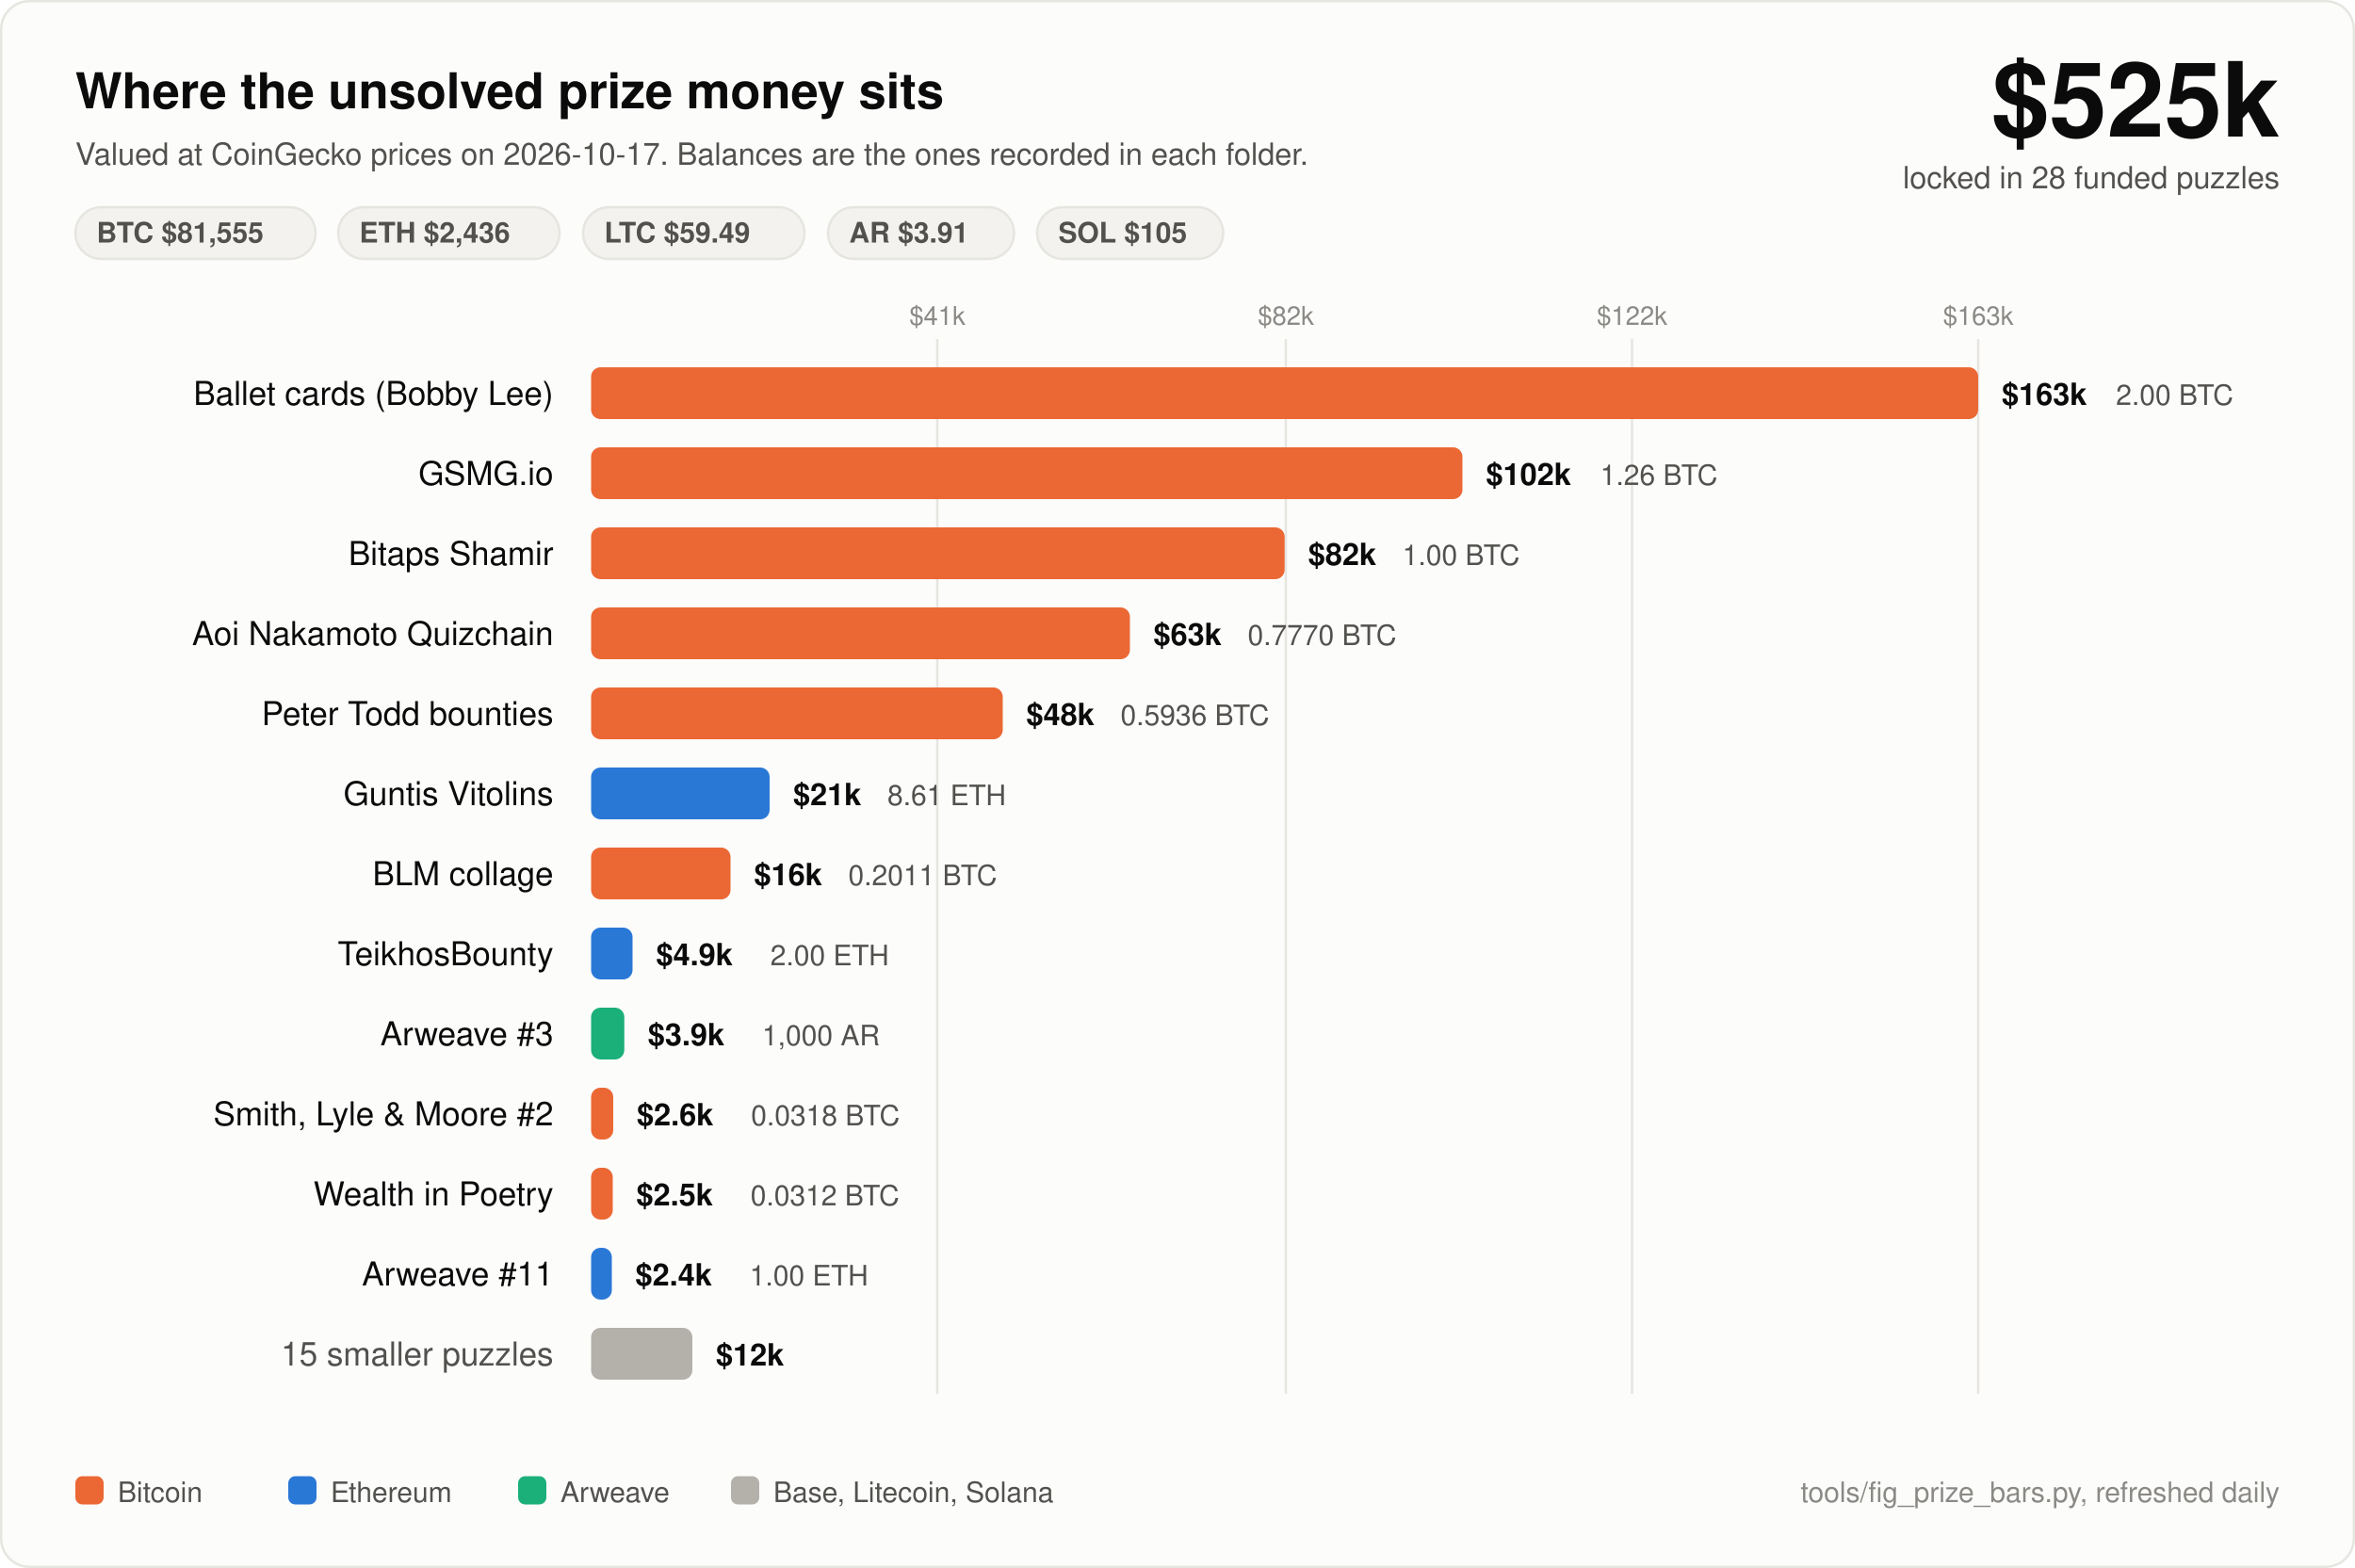
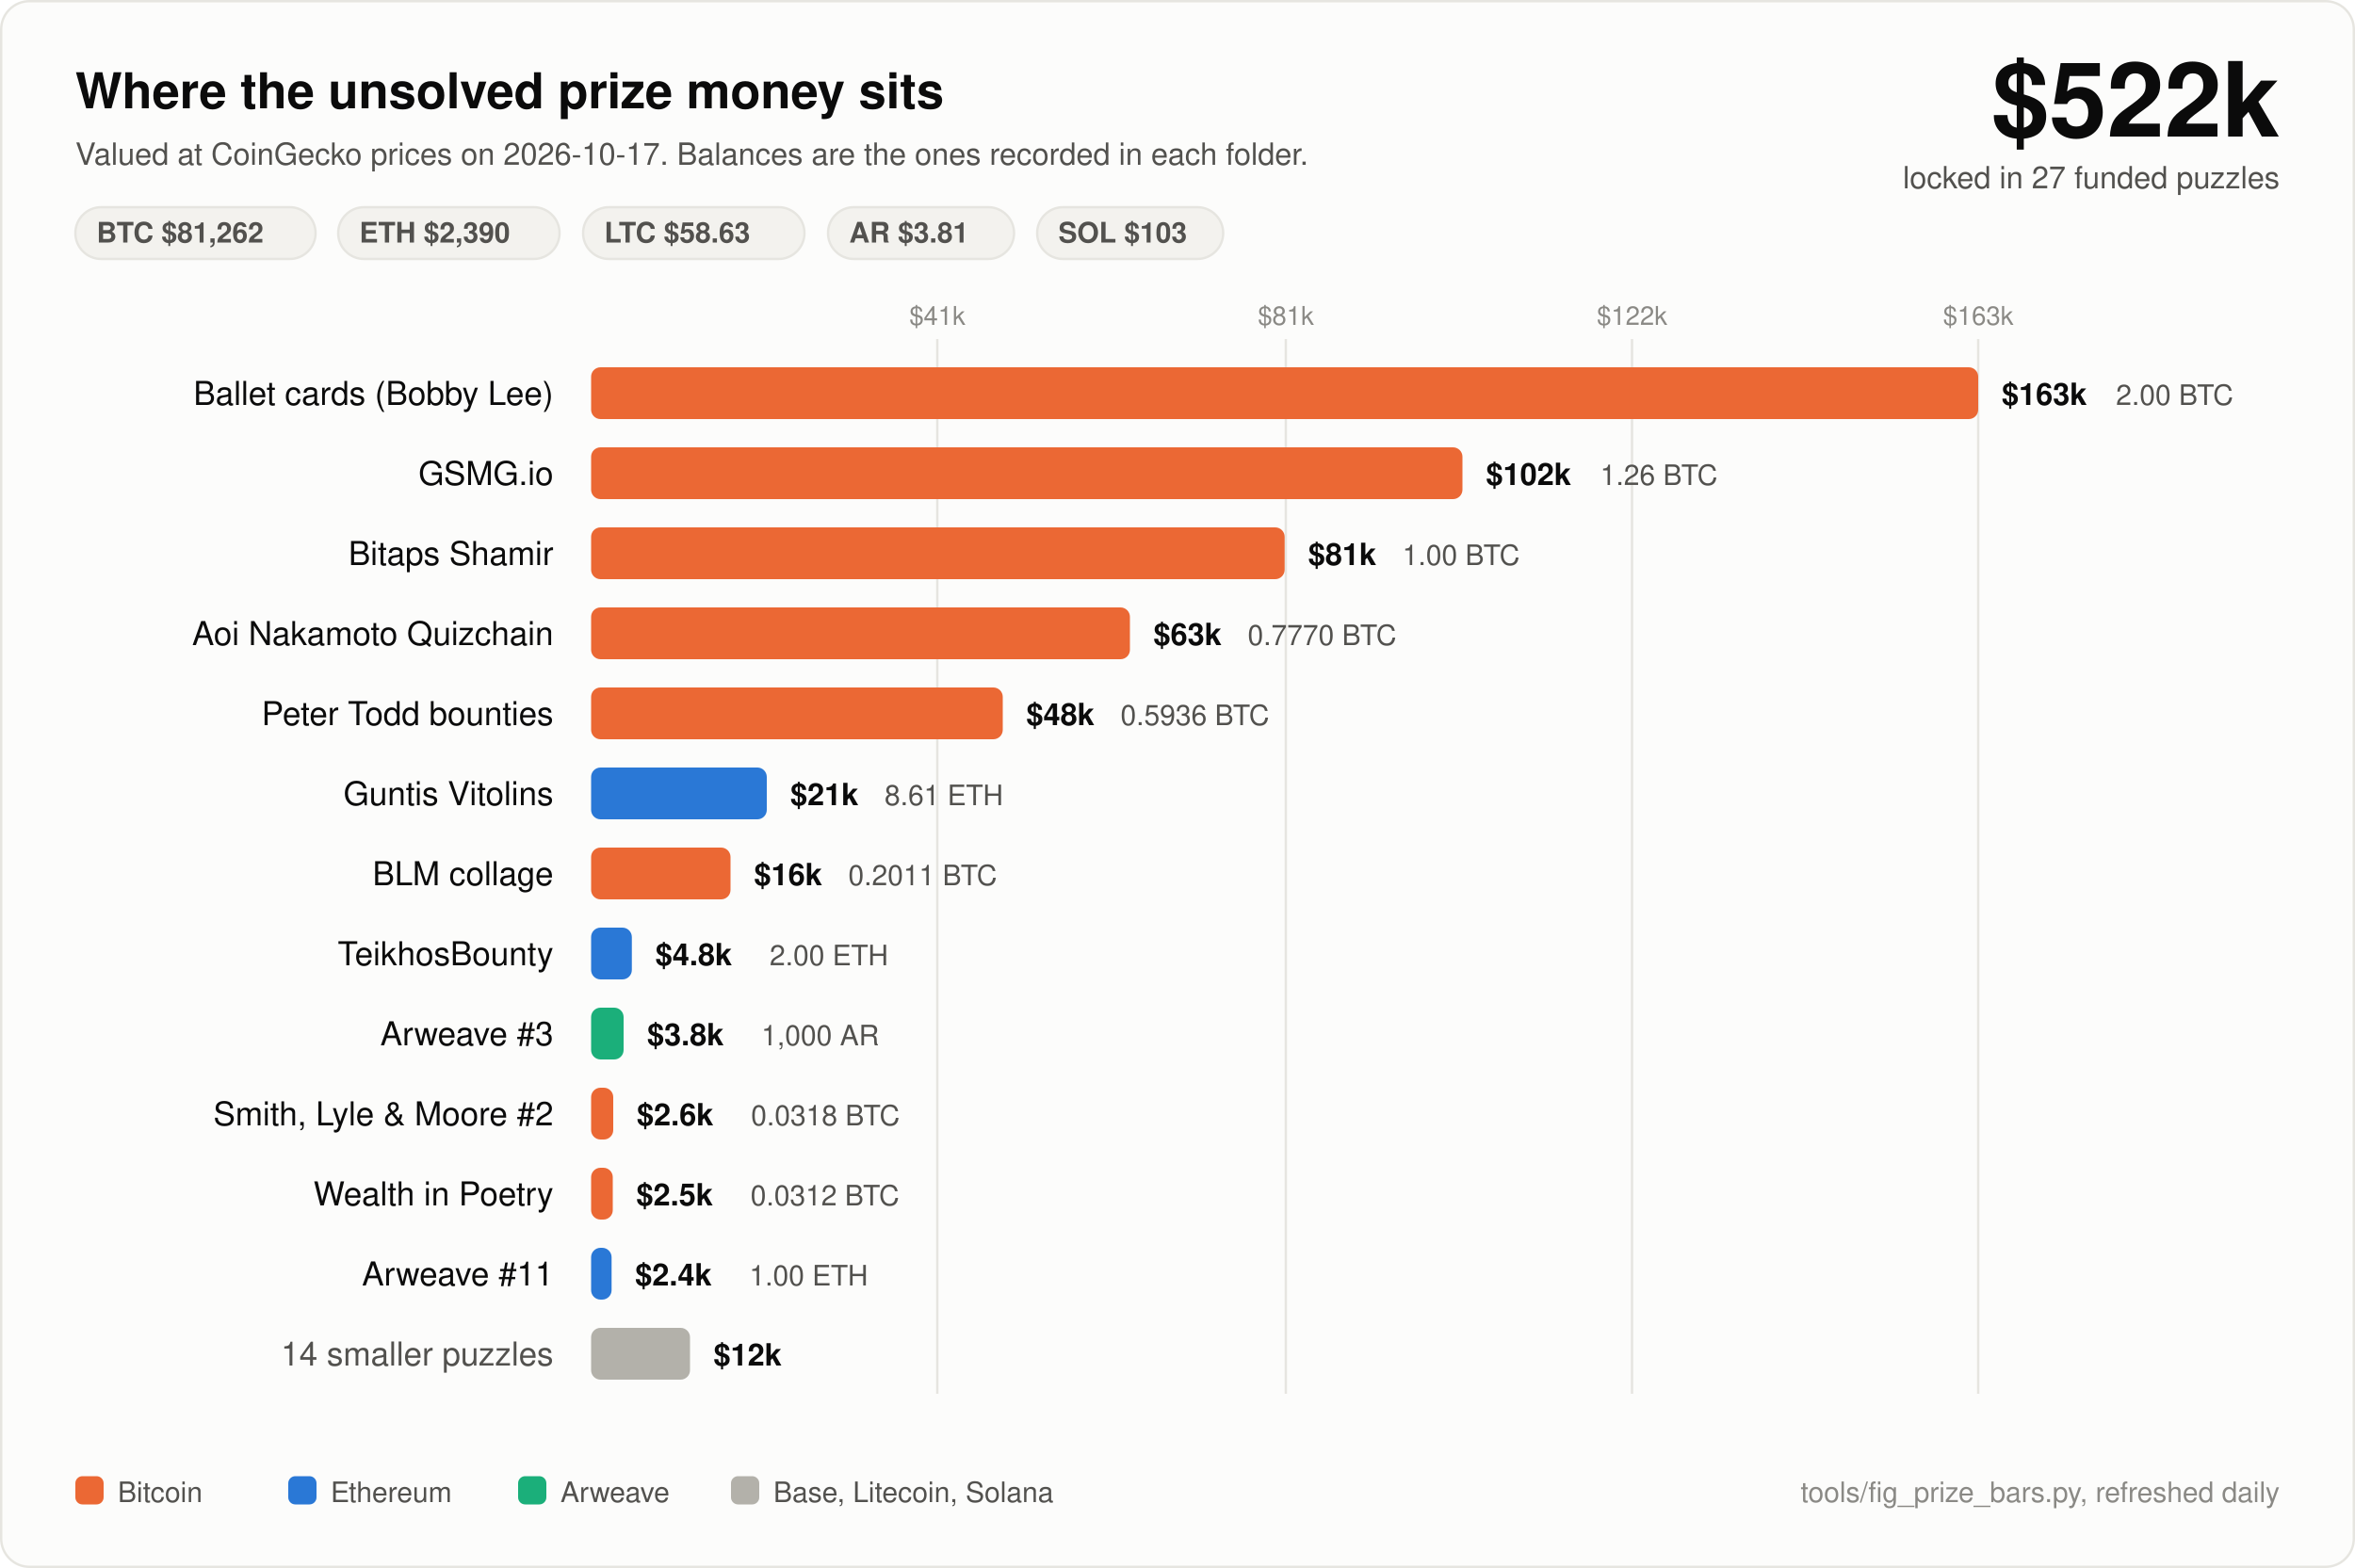
<svg xmlns="http://www.w3.org/2000/svg" width="1000" height="666" viewBox="0 0 1000 666" font-family="ui-sans-serif, -apple-system, Segoe UI, Helvetica, Arial, sans-serif">
  <rect x="0.5" y="0.5" width="999" height="665" rx="12" fill="#fcfcfb" stroke="#e6e5e0" />
  <text x="32" y="46" fill="#0b0b0b" font-size="21" font-weight="700">Where the unsolved prize money sits</text>
  <text x="32" y="70" fill="#52514e" font-size="13">Valued at CoinGecko prices on 2026-10-17. Balances are the ones recorded in each folder.</text>
-   <text x="968" y="58" fill="#0b0b0b" font-size="44" font-weight="700" text-anchor="end">$525k</text>
-   <text x="968" y="80" fill="#52514e" font-size="13" text-anchor="end">locked in 28 funded puzzles</text>
+   <text x="968" y="58" fill="#0b0b0b" font-size="44" font-weight="700" text-anchor="end">$522k</text>
+   <text x="968" y="80" fill="#52514e" font-size="13" text-anchor="end">locked in 27 funded puzzles</text>
  <rect x="32" y="88" width="102" height="22" rx="11" fill="#f3f2ee" stroke="#e6e5e0" />
-   <text x="41" y="103" fill="#52514e" font-size="12" font-weight="600">BTC $81,555</text>
+   <text x="41" y="103" fill="#52514e" font-size="12" font-weight="600">BTC $81,262</text>
  <rect x="143.6" y="88" width="94" height="22" rx="11" fill="#f3f2ee" stroke="#e6e5e0" />
-   <text x="152.6" y="103" fill="#52514e" font-size="12" font-weight="600">ETH $2,436</text>
+   <text x="152.6" y="103" fill="#52514e" font-size="12" font-weight="600">ETH $2,390</text>
  <rect x="247.6" y="88" width="94" height="22" rx="11" fill="#f3f2ee" stroke="#e6e5e0" />
-   <text x="256.6" y="103" fill="#52514e" font-size="12" font-weight="600">LTC $59.49</text>
+   <text x="256.6" y="103" fill="#52514e" font-size="12" font-weight="600">LTC $58.63</text>
  <rect x="351.6" y="88" width="79" height="22" rx="11" fill="#f3f2ee" stroke="#e6e5e0" />
-   <text x="360.6" y="103" fill="#52514e" font-size="12" font-weight="600">AR $3.91</text>
+   <text x="360.6" y="103" fill="#52514e" font-size="12" font-weight="600">AR $3.81</text>
  <rect x="440.4" y="88" width="79" height="22" rx="11" fill="#f3f2ee" stroke="#e6e5e0" />
-   <text x="449.4" y="103" fill="#52514e" font-size="12" font-weight="600">SOL $105</text>
+   <text x="449.4" y="103" fill="#52514e" font-size="12" font-weight="600">SOL $103</text>
  <line x1="398" y1="144" x2="398" y2="592" stroke="#e6e5e0" stroke-width="1" />
  <text x="398" y="138" fill="#8a8985" font-size="11" text-anchor="middle">$41k</text>
  <line x1="546" y1="144" x2="546" y2="592" stroke="#e6e5e0" stroke-width="1" />
-   <text x="546" y="138" fill="#8a8985" font-size="11" text-anchor="middle">$82k</text>
+   <text x="546" y="138" fill="#8a8985" font-size="11" text-anchor="middle">$81k</text>
  <line x1="693" y1="144" x2="693" y2="592" stroke="#e6e5e0" stroke-width="1" />
  <text x="693" y="138" fill="#8a8985" font-size="11" text-anchor="middle">$122k</text>
  <line x1="840" y1="144" x2="840" y2="592" stroke="#e6e5e0" stroke-width="1" />
  <text x="840" y="138" fill="#8a8985" font-size="11" text-anchor="middle">$163k</text>
  <text x="235" y="172" fill="#0b0b0b" font-size="14" text-anchor="end">Ballet cards (Bobby Lee)</text>
  <rect x="251" y="156" width="589.0" height="22" rx="4" fill="#eb6834" />
  <text x="850.0" y="172" fill="#0b0b0b" font-size="13" font-weight="600">$163k</text>
  <text x="898.5" y="172" fill="#52514e" font-size="12">2.00 BTC</text>
  <text x="235" y="206" fill="#0b0b0b" font-size="14" text-anchor="end">GSMG.io</text>
  <rect x="251" y="190" width="370.0" height="22" rx="4" fill="#eb6834" />
  <text x="631.0" y="206" fill="#0b0b0b" font-size="13" font-weight="600">$102k</text>
  <text x="679.5" y="206" fill="#52514e" font-size="12">1.26 BTC</text>
  <text x="235" y="240" fill="#0b0b0b" font-size="14" text-anchor="end">Bitaps Shamir</text>
  <rect x="251" y="224" width="294.5" height="22" rx="4" fill="#eb6834" />
-   <text x="555.5" y="240" fill="#0b0b0b" font-size="13" font-weight="600">$82k</text>
+   <text x="555.5" y="240" fill="#0b0b0b" font-size="13" font-weight="600">$81k</text>
  <text x="595.5" y="240" fill="#52514e" font-size="12">1.00 BTC</text>
  <text x="235" y="274" fill="#0b0b0b" font-size="14" text-anchor="end">Aoi Nakamoto Quizchain</text>
  <rect x="251" y="258" width="228.8" height="22" rx="4" fill="#eb6834" />
  <text x="489.8" y="274" fill="#0b0b0b" font-size="13" font-weight="600">$63k</text>
  <text x="529.8" y="274" fill="#52514e" font-size="12">0.7770 BTC</text>
  <text x="235" y="308" fill="#0b0b0b" font-size="14" text-anchor="end">Peter Todd bounties</text>
  <rect x="251" y="292" width="174.8" height="22" rx="4" fill="#eb6834" />
  <text x="435.8" y="308" fill="#0b0b0b" font-size="13" font-weight="600">$48k</text>
  <text x="475.8" y="308" fill="#52514e" font-size="12">0.5936 BTC</text>
  <text x="235" y="342" fill="#0b0b0b" font-size="14" text-anchor="end">Guntis Vitolins</text>
-   <rect x="251" y="326" width="75.8" height="22" rx="4" fill="#2a78d6" />
-   <text x="336.8" y="342" fill="#0b0b0b" font-size="13" font-weight="600">$21k</text>
-   <text x="376.8" y="342" fill="#52514e" font-size="12">8.61 ETH</text>
+   <rect x="251" y="326" width="74.6" height="22" rx="4" fill="#2a78d6" />
+   <text x="335.6" y="342" fill="#0b0b0b" font-size="13" font-weight="600">$21k</text>
+   <text x="375.6" y="342" fill="#52514e" font-size="12">8.61 ETH</text>
  <text x="235" y="376" fill="#0b0b0b" font-size="14" text-anchor="end">BLM collage</text>
  <rect x="251" y="360" width="59.2" height="22" rx="4" fill="#eb6834" />
  <text x="320.2" y="376" fill="#0b0b0b" font-size="13" font-weight="600">$16k</text>
  <text x="360.2" y="376" fill="#52514e" font-size="12">0.2011 BTC</text>
  <text x="235" y="410" fill="#0b0b0b" font-size="14" text-anchor="end">TeikhosBounty</text>
-   <rect x="251" y="394" width="17.6" height="22" rx="4" fill="#2a78d6" />
-   <text x="278.6" y="410" fill="#0b0b0b" font-size="13" font-weight="600">$4.9k</text>
-   <text x="327.1" y="410" fill="#52514e" font-size="12">2.00 ETH</text>
+   <rect x="251" y="394" width="17.3" height="22" rx="4" fill="#2a78d6" />
+   <text x="278.3" y="410" fill="#0b0b0b" font-size="13" font-weight="600">$4.8k</text>
+   <text x="326.8" y="410" fill="#52514e" font-size="12">2.00 ETH</text>
  <text x="235" y="444" fill="#0b0b0b" font-size="14" text-anchor="end">Arweave #3</text>
-   <rect x="251" y="428" width="14.1" height="22" rx="4" fill="#1baf7a" />
-   <text x="275.1" y="444" fill="#0b0b0b" font-size="13" font-weight="600">$3.9k</text>
-   <text x="323.6" y="444" fill="#52514e" font-size="12">1,000 AR</text>
+   <rect x="251" y="428" width="13.8" height="22" rx="4" fill="#1baf7a" />
+   <text x="274.8" y="444" fill="#0b0b0b" font-size="13" font-weight="600">$3.8k</text>
+   <text x="323.3" y="444" fill="#52514e" font-size="12">1,000 AR</text>
  <text x="235" y="478" fill="#0b0b0b" font-size="14" text-anchor="end">Smith, Lyle &amp; Moore #2</text>
  <rect x="251" y="462" width="9.4" height="22" rx="4" fill="#eb6834" />
  <text x="270.4" y="478" fill="#0b0b0b" font-size="13" font-weight="600">$2.6k</text>
  <text x="318.9" y="478" fill="#52514e" font-size="12">0.0318 BTC</text>
  <text x="235" y="512" fill="#0b0b0b" font-size="14" text-anchor="end">Wealth in Poetry</text>
  <rect x="251" y="496" width="9.2" height="22" rx="4" fill="#eb6834" />
  <text x="270.2" y="512" fill="#0b0b0b" font-size="13" font-weight="600">$2.5k</text>
  <text x="318.7" y="512" fill="#52514e" font-size="12">0.0312 BTC</text>
  <text x="235" y="546" fill="#0b0b0b" font-size="14" text-anchor="end">Arweave #11</text>
-   <rect x="251" y="530" width="8.8" height="22" rx="4" fill="#2a78d6" />
-   <text x="269.8" y="546" fill="#0b0b0b" font-size="13" font-weight="600">$2.4k</text>
-   <text x="318.3" y="546" fill="#52514e" font-size="12">1.00 ETH</text>
-   <text x="235" y="580" fill="#52514e" font-size="14" text-anchor="end">15 smaller puzzles</text>
-   <rect x="251" y="564" width="43.0" height="22" rx="4" fill="#b3b1aa" />
-   <text x="304.0" y="580" fill="#0b0b0b" font-size="13" font-weight="600">$12k</text>
+   <rect x="251" y="530" width="8.7" height="22" rx="4" fill="#2a78d6" />
+   <text x="269.7" y="546" fill="#0b0b0b" font-size="13" font-weight="600">$2.4k</text>
+   <text x="318.2" y="546" fill="#52514e" font-size="12">1.00 ETH</text>
+   <text x="235" y="580" fill="#52514e" font-size="14" text-anchor="end">14 smaller puzzles</text>
+   <rect x="251" y="564" width="42.0" height="22" rx="4" fill="#b3b1aa" />
+   <text x="303.0" y="580" fill="#0b0b0b" font-size="13" font-weight="600">$12k</text>
  <rect x="32" y="627" width="12" height="12" rx="3" fill="#eb6834" />
  <text x="50" y="638" fill="#52514e" font-size="12">Bitcoin</text>
  <rect x="122.4" y="627" width="12" height="12" rx="3" fill="#2a78d6" />
  <text x="140.4" y="638" fill="#52514e" font-size="12">Ethereum</text>
  <rect x="220.0" y="627" width="12" height="12" rx="3" fill="#1baf7a" />
  <text x="238.0" y="638" fill="#52514e" font-size="12">Arweave</text>
  <rect x="310.4" y="627" width="12" height="12" rx="3" fill="#b3b1aa" />
  <text x="328.4" y="638" fill="#52514e" font-size="12">Base, Litecoin, Solana</text>
  <text x="968" y="638" fill="#8a8985" font-size="12" text-anchor="end">tools/fig_prize_bars.py, refreshed daily</text>
</svg>
